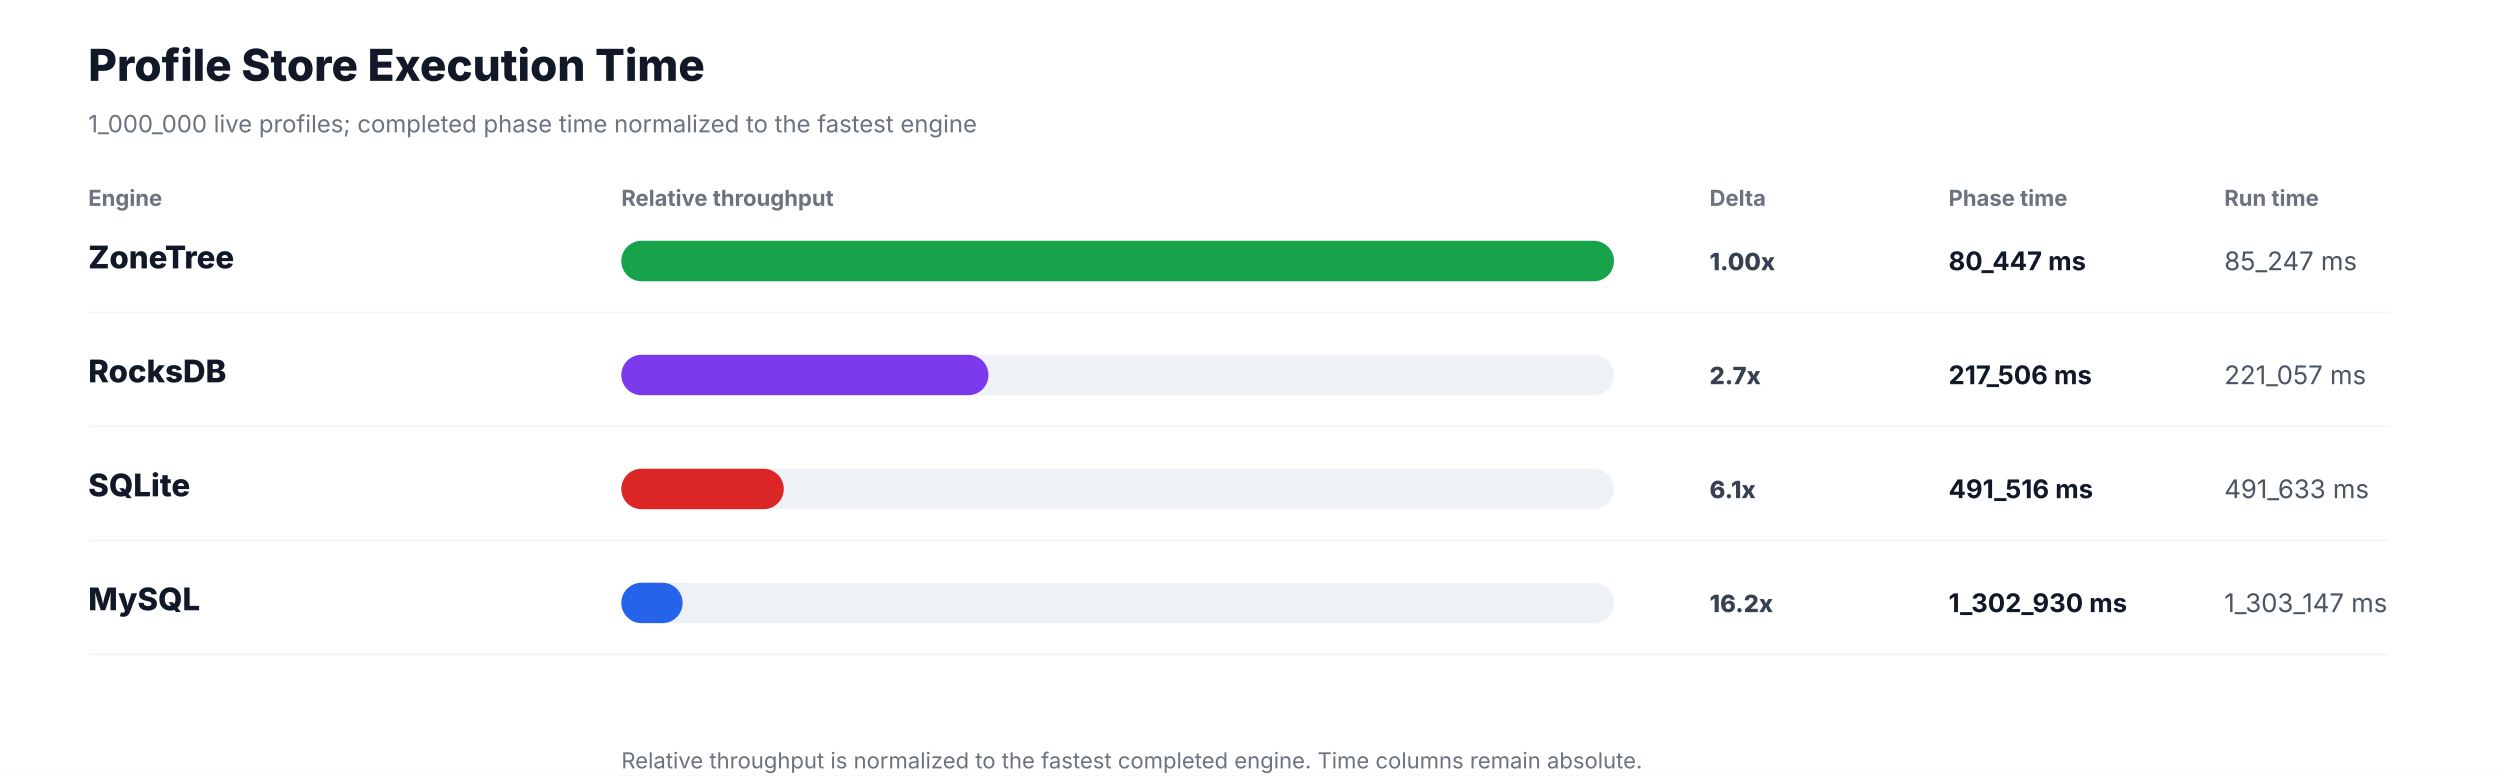
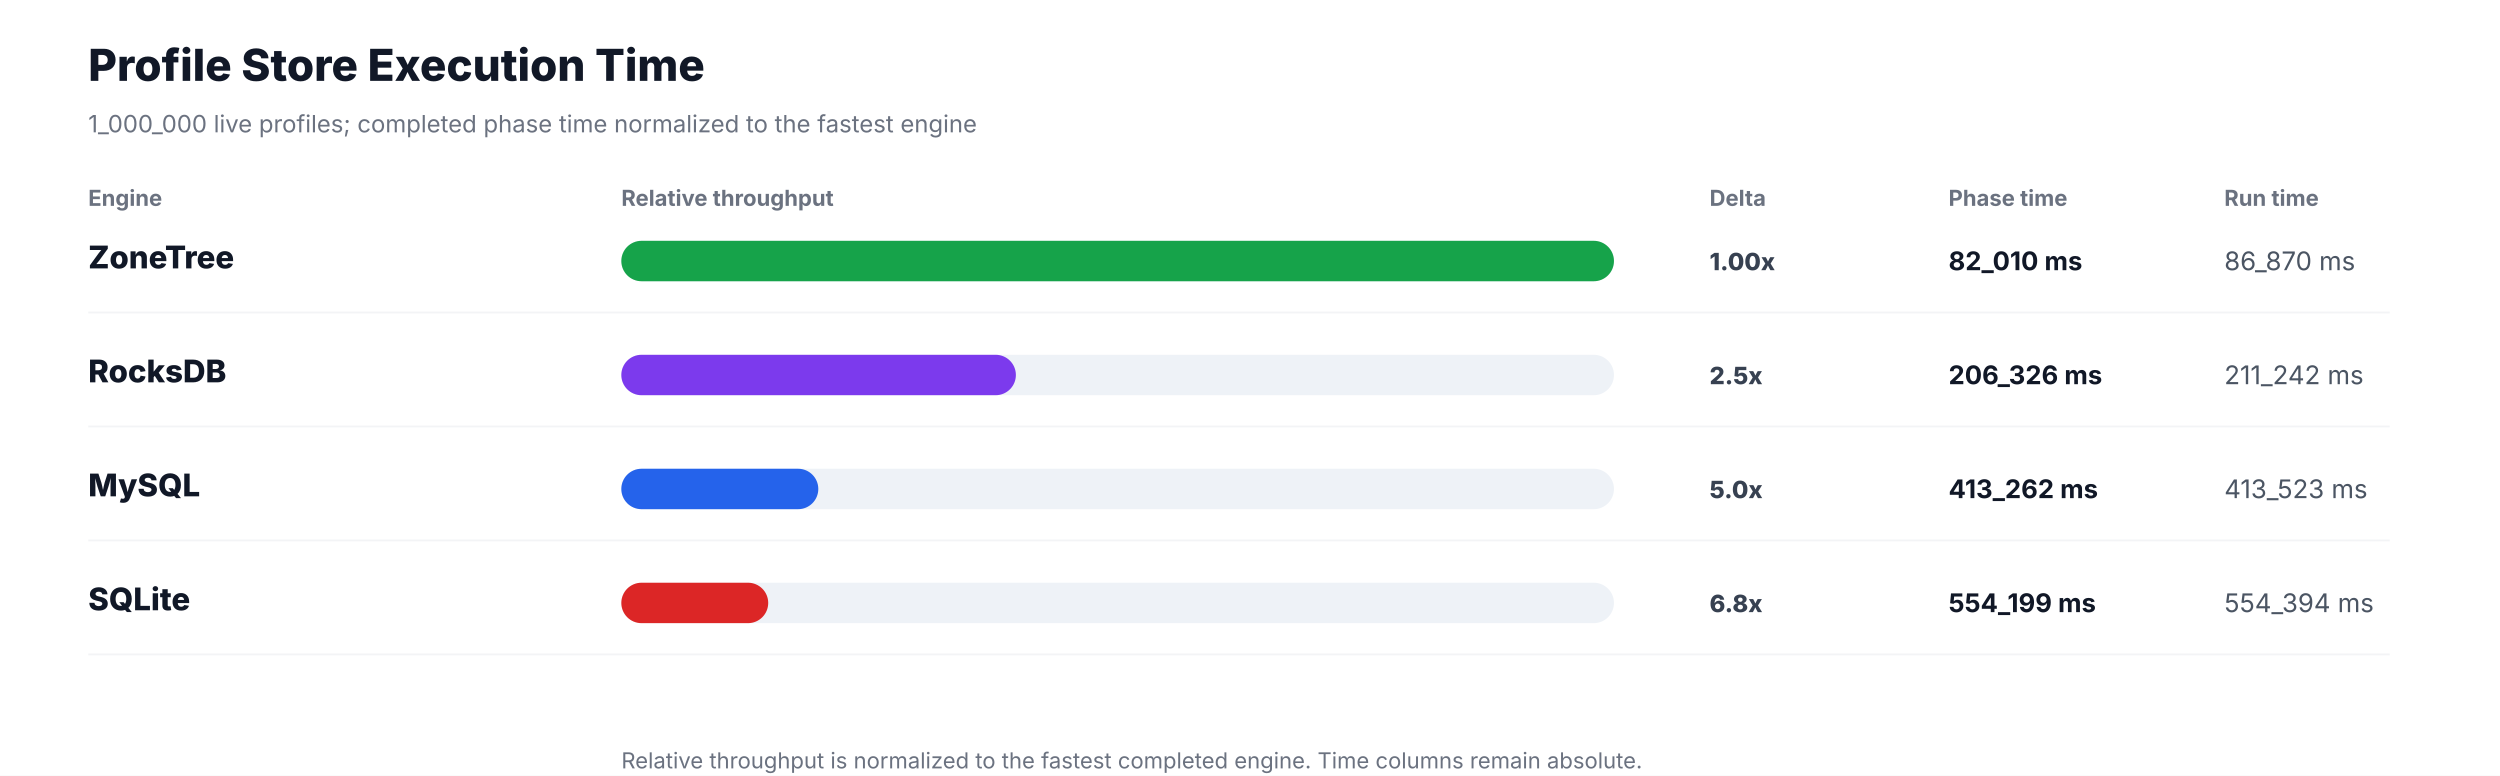
<svg xmlns="http://www.w3.org/2000/svg" width="1360" height="422" viewBox="0 0 1360 422" role="img" aria-label="Profile Store Execution Time">
  <style>
    text { font-family: Inter, Segoe UI, Arial, sans-serif; }
  </style>
  <rect width="100%" height="100%" fill="#ffffff" />
  <text x="48" y="44" font-size="24" font-weight="800" fill="#111827">Profile Store Execution Time</text>
  <text x="48" y="72" font-size="13" fill="#6b7280">1_000_000 live profiles; completed phase time normalized to the fastest engine</text>
  <text x="48" y="112" font-size="12" fill="#6b7280" text-anchor="start" font-weight="700">Engine</text>
  <text x="338" y="112" font-size="12" fill="#6b7280" text-anchor="start" font-weight="700">Relative throughput</text>
  <text x="930" y="112" font-size="12" fill="#6b7280" text-anchor="start" font-weight="700">Delta</text>
  <text x="1060" y="112" font-size="12" fill="#6b7280" text-anchor="start" font-weight="700">Phase time</text>
  <text x="1210" y="112" font-size="12" fill="#6b7280" text-anchor="start" font-weight="700">Run time</text>
  <line x1="48" y1="170" x2="1300" y2="170" stroke="#f3f4f6" stroke-width="1" />
  <text x="48" y="146" font-size="17" fill="#111827" text-anchor="start" font-weight="800">ZoneTree</text>
  <rect x="338" y="131" width="540" height="22" rx="11" fill="#eef2f7" />
  <rect x="338" y="131" width="540" height="22" rx="11" fill="#16a34a" />
  <text x="930" y="147" font-size="13" fill="#374151" text-anchor="start" font-weight="800">1.00x</text>
-   <text x="1060" y="147" font-size="14" fill="#111827" text-anchor="start" font-weight="700">80_447 ms</text>
-   <text x="1210" y="147" font-size="14" fill="#4b5563" text-anchor="start" font-weight="400">85_247 ms</text>
+   <text x="1060" y="147" font-size="14" fill="#111827" text-anchor="start" font-weight="700">82_010 ms</text>
+   <text x="1210" y="147" font-size="14" fill="#4b5563" text-anchor="start" font-weight="400">86_870 ms</text>
  <line x1="48" y1="232" x2="1300" y2="232" stroke="#f3f4f6" stroke-width="1" />
  <text x="48" y="208" font-size="17" fill="#111827" text-anchor="start" font-weight="800">RocksDB</text>
  <rect x="338" y="193" width="540" height="22" rx="11" fill="#eef2f7" />
-   <rect x="338" y="193" width="199.73" height="22" rx="11" fill="#7c3aed" />
-   <text x="930" y="209" font-size="13" fill="#374151" text-anchor="start" font-weight="800">2.7x</text>
-   <text x="1060" y="209" font-size="14" fill="#111827" text-anchor="start" font-weight="700">217_506 ms</text>
-   <text x="1210" y="209" font-size="14" fill="#4b5563" text-anchor="start" font-weight="400">221_057 ms</text>
+   <rect x="338" y="193" width="214.64" height="22" rx="11" fill="#7c3aed" />
+   <text x="930" y="209" font-size="13" fill="#374151" text-anchor="start" font-weight="800">2.5x</text>
+   <text x="1060" y="209" font-size="14" fill="#111827" text-anchor="start" font-weight="700">206_326 ms</text>
+   <text x="1210" y="209" font-size="14" fill="#4b5563" text-anchor="start" font-weight="400">211_242 ms</text>
  <line x1="48" y1="294" x2="1300" y2="294" stroke="#f3f4f6" stroke-width="1" />
-   <text x="48" y="270" font-size="17" fill="#111827" text-anchor="start" font-weight="800">SQLite</text>
+   <text x="48" y="270" font-size="17" fill="#111827" text-anchor="start" font-weight="800">MySQL</text>
  <rect x="338" y="255" width="540" height="22" rx="11" fill="#eef2f7" />
-   <rect x="338" y="255" width="88.38" height="22" rx="11" fill="#dc2626" />
-   <text x="930" y="271" font-size="13" fill="#374151" text-anchor="start" font-weight="800">6.1x</text>
-   <text x="1060" y="271" font-size="14" fill="#111827" text-anchor="start" font-weight="700">491_516 ms</text>
-   <text x="1210" y="271" font-size="14" fill="#4b5563" text-anchor="start" font-weight="400">491_633 ms</text>
+   <rect x="338" y="255" width="107.16" height="22" rx="11" fill="#2563eb" />
+   <text x="930" y="271" font-size="13" fill="#374151" text-anchor="start" font-weight="800">5.0x</text>
+   <text x="1060" y="271" font-size="14" fill="#111827" text-anchor="start" font-weight="700">413_262 ms</text>
+   <text x="1210" y="271" font-size="14" fill="#4b5563" text-anchor="start" font-weight="400">413_523 ms</text>
  <line x1="48" y1="356" x2="1300" y2="356" stroke="#f3f4f6" stroke-width="1" />
-   <text x="48" y="332" font-size="17" fill="#111827" text-anchor="start" font-weight="800">MySQL</text>
+   <text x="48" y="332" font-size="17" fill="#111827" text-anchor="start" font-weight="800">SQLite</text>
  <rect x="338" y="317" width="540" height="22" rx="11" fill="#eef2f7" />
-   <rect x="338" y="317" width="33.34" height="22" rx="11" fill="#2563eb" />
-   <text x="930" y="333" font-size="13" fill="#374151" text-anchor="start" font-weight="800">16.2x</text>
-   <text x="1060" y="333" font-size="14" fill="#111827" text-anchor="start" font-weight="700">1_302_930 ms</text>
-   <text x="1210" y="333" font-size="14" fill="#4b5563" text-anchor="start" font-weight="400">1_303_147 ms</text>
+   <rect x="338" y="317" width="79.91" height="22" rx="11" fill="#dc2626" />
+   <text x="930" y="333" font-size="13" fill="#374151" text-anchor="start" font-weight="800">6.8x</text>
+   <text x="1060" y="333" font-size="14" fill="#111827" text-anchor="start" font-weight="700">554_199 ms</text>
+   <text x="1210" y="333" font-size="14" fill="#4b5563" text-anchor="start" font-weight="400">554_394 ms</text>
  <text x="338" y="418" font-size="12" fill="#6b7280" text-anchor="start" font-weight="400">Relative throughput is normalized to the fastest completed engine. Time columns remain absolute.</text>
</svg>
